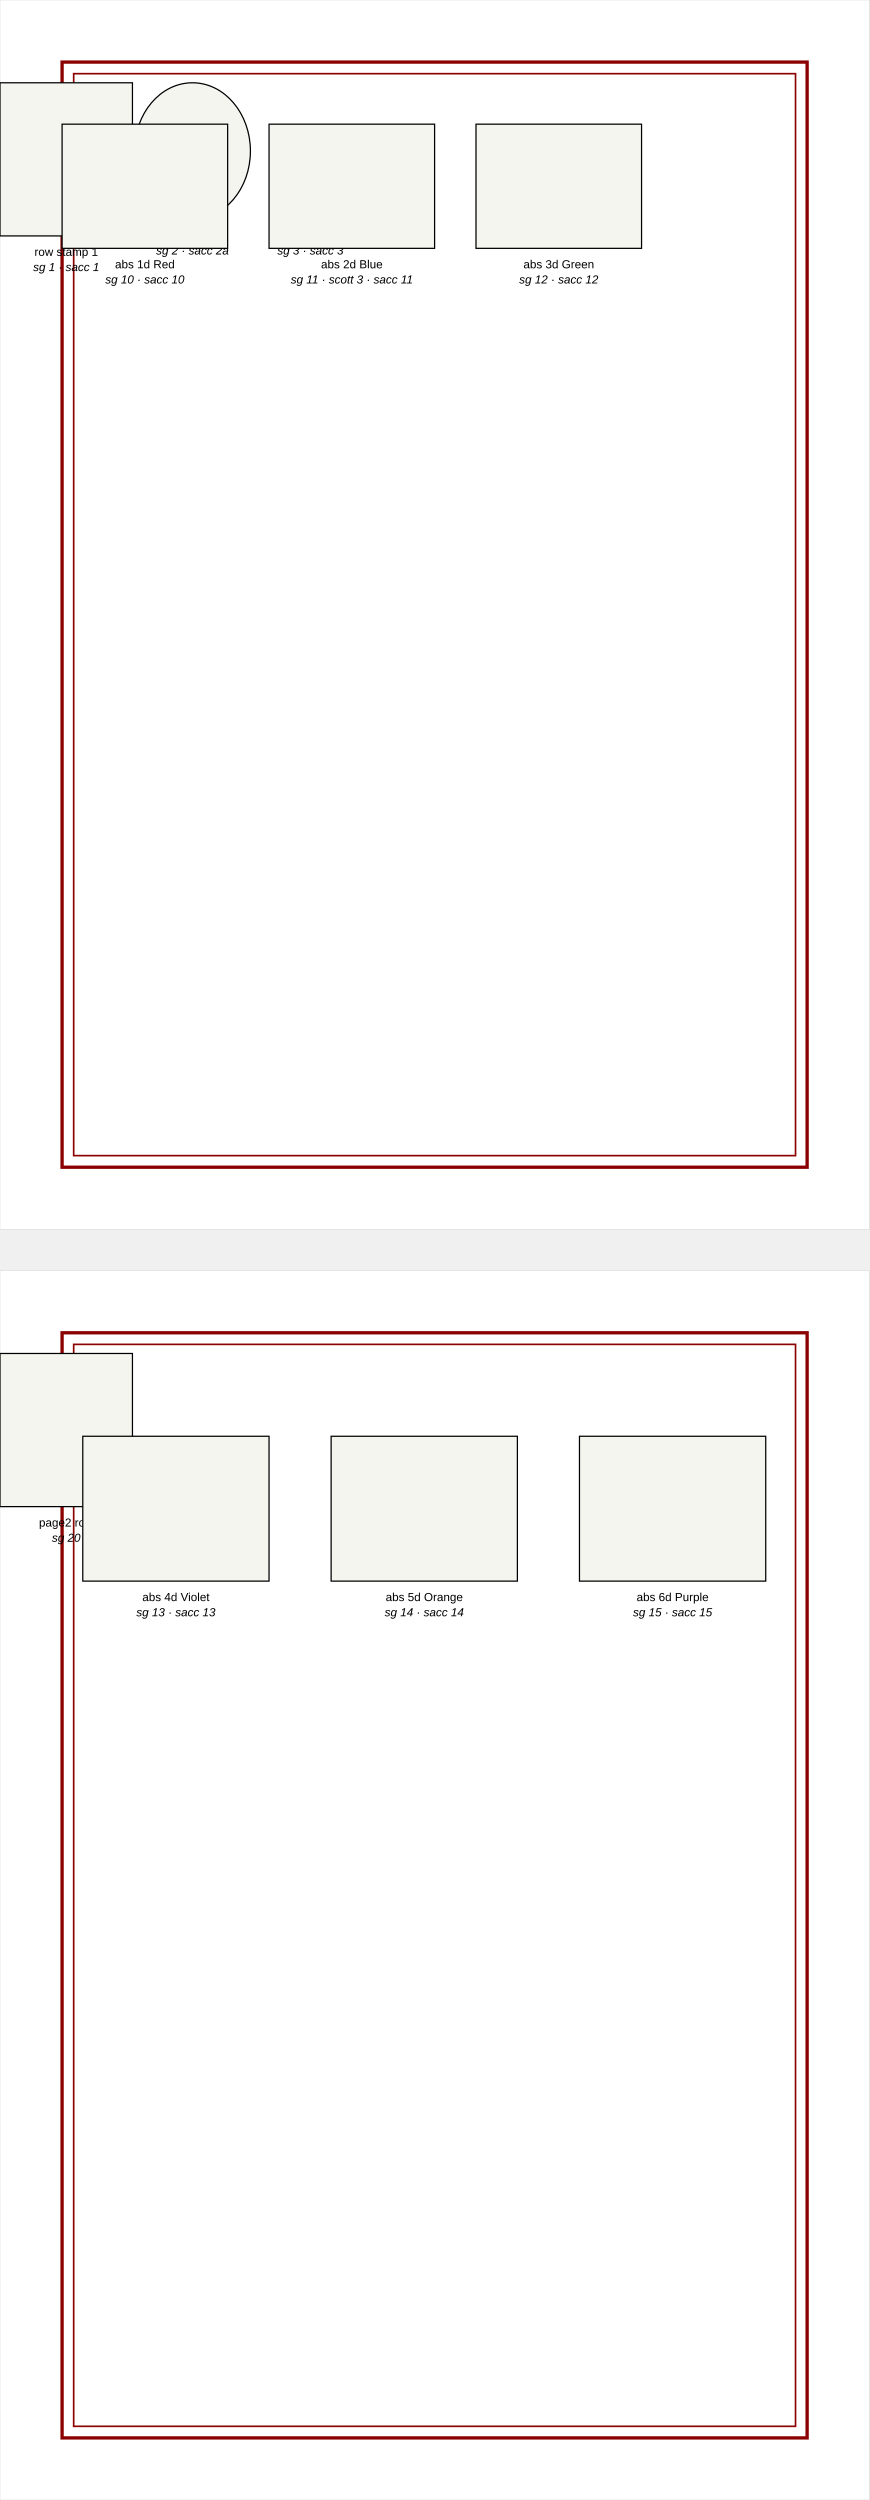
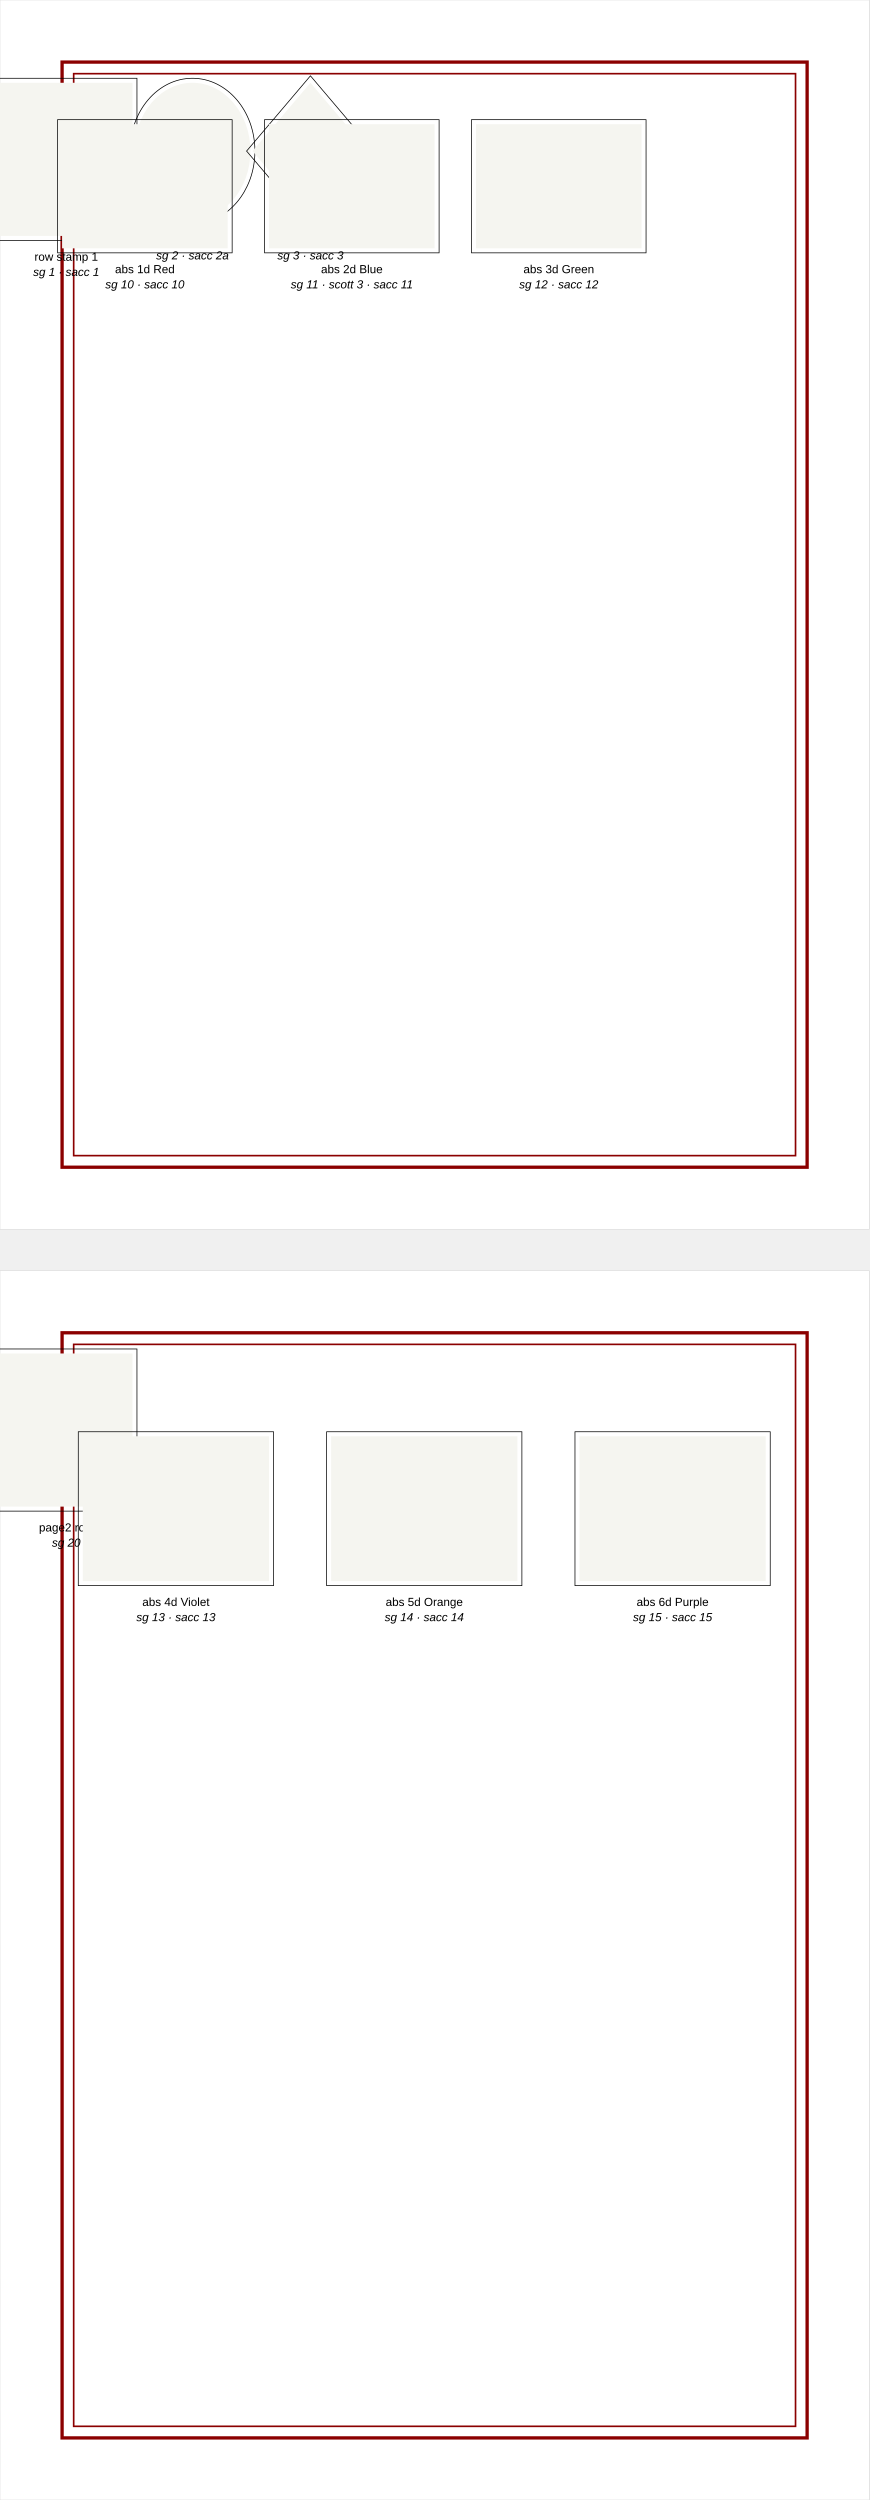
<svg xmlns="http://www.w3.org/2000/svg" width="210.0mm" height="604.0mm" viewBox="0 0 210.0 604.0">
  <defs>
    <style>text{font-family:Arial,Helvetica,sans-serif}</style>
  </defs>
  <g transform="translate(0,0)">
    <rect x="0" y="0" width="210.0" height="297.0" fill="#fff" stroke="#ccc" stroke-width="0.1" />
    <rect x="15.0" y="15.0" width="180.0" height="267.0" fill="none" stroke="#8b0000" stroke-width="0.8" />
    <rect x="17.8" y="17.8" width="174.4" height="261.4" fill="none" stroke="#8b0000" stroke-width="0.4" />
-     <rect x="0.0" y="20.0" width="32.0" height="37.0" fill="#f5f5f0" stroke="#000000" stroke-width="0.3" />
-     <text class="caption caption-description" x="16.00" y="61.82" font-size="2.82" text-anchor="middle" fill="#000000" font-family="Arial,Helvetica,sans-serif">row stamp 1</text>
-     <text class="caption caption-catalogue" x="16.00" y="65.49" font-size="2.82" text-anchor="middle" font-style="italic" fill="#000000" font-family="Arial,Helvetica,sans-serif">sg 1 · sacc 1</text>
-     <ellipse cx="46.5" cy="36.5" rx="14.0" ry="16.5" fill="#f5f5f0" stroke="#000000" stroke-width="0.3" />
-     <text class="caption caption-description" x="46.50" y="57.82" font-size="2.82" text-anchor="middle" fill="#000000" font-family="Arial,Helvetica,sans-serif">row oval</text>
-     <text class="caption caption-catalogue" x="46.50" y="61.49" font-size="2.82" text-anchor="middle" font-style="italic" fill="#000000" font-family="Arial,Helvetica,sans-serif">sg 2 · sacc 2a</text>
-     <svg x="61.0mm" y="20.0mm" width="28.0mm" height="33.0mm" viewBox="0 0 100 100" style="overflow:visible">
-       <polygon points="50,0 100,50 50,100 0,50" fill="#f5f5f0" stroke="#000000" stroke-width="0.3" />
-     </svg>
-     <text class="caption caption-description" x="75.00" y="57.82" font-size="2.82" text-anchor="middle" fill="#000000" font-family="Arial,Helvetica,sans-serif">row diamond</text>
-     <text class="caption caption-catalogue" x="75.00" y="61.49" font-size="2.82" text-anchor="middle" font-style="italic" fill="#000000" font-family="Arial,Helvetica,sans-serif">sg 3 · sacc 3</text>
-     <rect x="15.0" y="30.0" width="40.0" height="30.0" fill="#f5f5f0" stroke="#000000" stroke-width="0.3" />
-     <text class="caption caption-description" x="35.00" y="64.82" font-size="2.82" text-anchor="middle" fill="#000000" font-family="Arial,Helvetica,sans-serif">abs 1d Red</text>
-     <text class="caption caption-catalogue" x="35.00" y="68.49" font-size="2.82" text-anchor="middle" font-style="italic" fill="#000000" font-family="Arial,Helvetica,sans-serif">sg 10 · sacc 10</text>
-     <rect x="65.0" y="30.0" width="40.0" height="30.0" fill="#f5f5f0" stroke="#000000" stroke-width="0.3" />
-     <text class="caption caption-description" x="85.00" y="64.82" font-size="2.82" text-anchor="middle" fill="#000000" font-family="Arial,Helvetica,sans-serif">abs 2d Blue</text>
-     <text class="caption caption-catalogue" x="85.00" y="68.49" font-size="2.82" text-anchor="middle" font-style="italic" fill="#000000" font-family="Arial,Helvetica,sans-serif">sg 11 · scott 3 · sacc 11</text>
-     <rect x="115.0" y="30.0" width="40.0" height="30.0" fill="#f5f5f0" stroke="#000000" stroke-width="0.3" />
-     <text class="caption caption-description" x="135.00" y="64.82" font-size="2.82" text-anchor="middle" fill="#000000" font-family="Arial,Helvetica,sans-serif">abs 3d Green</text>
-     <text class="caption caption-catalogue" x="135.00" y="68.49" font-size="2.82" text-anchor="middle" font-style="italic" fill="#000000" font-family="Arial,Helvetica,sans-serif">sg 12 · sacc 12</text>
+     <rect x="0.000" y="20.000" width="32.000" height="37.000" class="stamp-fill" fill="#f5f5f0" stroke="none" />
+     <rect x="-1.088" y="18.912" width="34.176" height="39.176" class="frame-line" fill="none" stroke="#000000" stroke-width="0.176" stroke-linejoin="miter" />
+     <text class="caption caption-description" x="16.00" y="63.00" font-size="2.82" text-anchor="middle" fill="#000000" font-family="Arial,Helvetica,sans-serif">row stamp 1</text>
+     <text class="caption caption-catalogue" x="16.00" y="66.67" font-size="2.82" text-anchor="middle" font-style="italic" fill="#000000" font-family="Arial,Helvetica,sans-serif">sg 1 · sacc 1</text>
+     <ellipse cx="46.500" cy="36.500" rx="14.000" ry="16.500" class="stamp-fill" fill="#f5f5f0" stroke="none" />
+     <ellipse cx="46.500" cy="36.500" rx="15.088" ry="17.588" class="frame-line" fill="none" stroke="#000000" stroke-width="0.176" stroke-linejoin="miter" />
+     <text class="caption caption-description" x="46.50" y="59.00" font-size="2.82" text-anchor="middle" fill="#000000" font-family="Arial,Helvetica,sans-serif">row oval</text>
+     <text class="caption caption-catalogue" x="46.50" y="62.67" font-size="2.82" text-anchor="middle" font-style="italic" fill="#000000" font-family="Arial,Helvetica,sans-serif">sg 2 · sacc 2a</text>
+     <polygon points="75.000,20.000 89.000,36.500 75.000,53.000 61.000,36.500" class="stamp-fill" fill="#f5f5f0" stroke="none" />
+     <polygon points="75.000,18.318 90.427,36.500 75.000,54.682 59.573,36.500" class="frame-line" fill="none" stroke="#000000" stroke-width="0.176" stroke-linejoin="miter" />
+     <text class="caption caption-description" x="75.00" y="59.00" font-size="2.82" text-anchor="middle" fill="#000000" font-family="Arial,Helvetica,sans-serif">row diamond</text>
+     <text class="caption caption-catalogue" x="75.00" y="62.67" font-size="2.82" text-anchor="middle" font-style="italic" fill="#000000" font-family="Arial,Helvetica,sans-serif">sg 3 · sacc 3</text>
+     <rect x="15.000" y="30.000" width="40.000" height="30.000" class="stamp-fill" fill="#f5f5f0" stroke="none" />
+     <rect x="13.912" y="28.912" width="42.176" height="32.176" class="frame-line" fill="none" stroke="#000000" stroke-width="0.176" stroke-linejoin="miter" />
+     <text class="caption caption-description" x="35.00" y="66.00" font-size="2.82" text-anchor="middle" fill="#000000" font-family="Arial,Helvetica,sans-serif">abs 1d Red</text>
+     <text class="caption caption-catalogue" x="35.00" y="69.67" font-size="2.82" text-anchor="middle" font-style="italic" fill="#000000" font-family="Arial,Helvetica,sans-serif">sg 10 · sacc 10</text>
+     <rect x="65.000" y="30.000" width="40.000" height="30.000" class="stamp-fill" fill="#f5f5f0" stroke="none" />
+     <rect x="63.912" y="28.912" width="42.176" height="32.176" class="frame-line" fill="none" stroke="#000000" stroke-width="0.176" stroke-linejoin="miter" />
+     <text class="caption caption-description" x="85.00" y="66.00" font-size="2.82" text-anchor="middle" fill="#000000" font-family="Arial,Helvetica,sans-serif">abs 2d Blue</text>
+     <text class="caption caption-catalogue" x="85.00" y="69.67" font-size="2.82" text-anchor="middle" font-style="italic" fill="#000000" font-family="Arial,Helvetica,sans-serif">sg 11 · scott 3 · sacc 11</text>
+     <rect x="115.000" y="30.000" width="40.000" height="30.000" class="stamp-fill" fill="#f5f5f0" stroke="none" />
+     <rect x="113.912" y="28.912" width="42.176" height="32.176" class="frame-line" fill="none" stroke="#000000" stroke-width="0.176" stroke-linejoin="miter" />
+     <text class="caption caption-description" x="135.00" y="66.00" font-size="2.82" text-anchor="middle" fill="#000000" font-family="Arial,Helvetica,sans-serif">abs 3d Green</text>
+     <text class="caption caption-catalogue" x="135.00" y="69.67" font-size="2.82" text-anchor="middle" font-style="italic" fill="#000000" font-family="Arial,Helvetica,sans-serif">sg 12 · sacc 12</text>
  </g>
  <g transform="translate(0,307.0)">
    <rect x="0" y="0" width="210.0" height="297.0" fill="#fff" stroke="#ccc" stroke-width="0.1" />
    <rect x="15.0" y="15.0" width="180.0" height="267.0" fill="none" stroke="#8b0000" stroke-width="0.8" />
    <rect x="17.8" y="17.8" width="174.4" height="261.4" fill="none" stroke="#8b0000" stroke-width="0.4" />
-     <rect x="0.0" y="20.0" width="32.0" height="37.0" fill="#f5f5f0" stroke="#000000" stroke-width="0.3" />
-     <text class="caption caption-description" x="16.00" y="61.82" font-size="2.82" text-anchor="middle" fill="#000000" font-family="Arial,Helvetica,sans-serif">page2 row</text>
-     <text class="caption caption-catalogue" x="16.00" y="65.49" font-size="2.82" text-anchor="middle" font-style="italic" fill="#000000" font-family="Arial,Helvetica,sans-serif">sg 20</text>
-     <rect x="20.0" y="40.0" width="45.0" height="35.0" fill="#f5f5f0" stroke="#000000" stroke-width="0.3" />
-     <text class="caption caption-description" x="42.50" y="79.82" font-size="2.82" text-anchor="middle" fill="#000000" font-family="Arial,Helvetica,sans-serif">abs 4d Violet</text>
-     <text class="caption caption-catalogue" x="42.50" y="83.49" font-size="2.82" text-anchor="middle" font-style="italic" fill="#000000" font-family="Arial,Helvetica,sans-serif">sg 13 · sacc 13</text>
-     <rect x="80.0" y="40.0" width="45.0" height="35.0" fill="#f5f5f0" stroke="#000000" stroke-width="0.3" />
-     <text class="caption caption-description" x="102.50" y="79.82" font-size="2.82" text-anchor="middle" fill="#000000" font-family="Arial,Helvetica,sans-serif">abs 5d Orange</text>
-     <text class="caption caption-catalogue" x="102.50" y="83.49" font-size="2.82" text-anchor="middle" font-style="italic" fill="#000000" font-family="Arial,Helvetica,sans-serif">sg 14 · sacc 14</text>
-     <rect x="140.0" y="40.0" width="45.0" height="35.0" fill="#f5f5f0" stroke="#000000" stroke-width="0.3" />
-     <text class="caption caption-description" x="162.50" y="79.82" font-size="2.82" text-anchor="middle" fill="#000000" font-family="Arial,Helvetica,sans-serif">abs 6d Purple</text>
-     <text class="caption caption-catalogue" x="162.50" y="83.49" font-size="2.82" text-anchor="middle" font-style="italic" fill="#000000" font-family="Arial,Helvetica,sans-serif">sg 15 · sacc 15</text>
+     <rect x="0.000" y="20.000" width="32.000" height="37.000" class="stamp-fill" fill="#f5f5f0" stroke="none" />
+     <rect x="-1.088" y="18.912" width="34.176" height="39.176" class="frame-line" fill="none" stroke="#000000" stroke-width="0.176" stroke-linejoin="miter" />
+     <text class="caption caption-description" x="16.00" y="63.00" font-size="2.82" text-anchor="middle" fill="#000000" font-family="Arial,Helvetica,sans-serif">page2 row</text>
+     <text class="caption caption-catalogue" x="16.00" y="66.67" font-size="2.82" text-anchor="middle" font-style="italic" fill="#000000" font-family="Arial,Helvetica,sans-serif">sg 20</text>
+     <rect x="20.000" y="40.000" width="45.000" height="35.000" class="stamp-fill" fill="#f5f5f0" stroke="none" />
+     <rect x="18.912" y="38.912" width="47.176" height="37.176" class="frame-line" fill="none" stroke="#000000" stroke-width="0.176" stroke-linejoin="miter" />
+     <text class="caption caption-description" x="42.50" y="81.00" font-size="2.82" text-anchor="middle" fill="#000000" font-family="Arial,Helvetica,sans-serif">abs 4d Violet</text>
+     <text class="caption caption-catalogue" x="42.50" y="84.67" font-size="2.82" text-anchor="middle" font-style="italic" fill="#000000" font-family="Arial,Helvetica,sans-serif">sg 13 · sacc 13</text>
+     <rect x="80.000" y="40.000" width="45.000" height="35.000" class="stamp-fill" fill="#f5f5f0" stroke="none" />
+     <rect x="78.912" y="38.912" width="47.176" height="37.176" class="frame-line" fill="none" stroke="#000000" stroke-width="0.176" stroke-linejoin="miter" />
+     <text class="caption caption-description" x="102.50" y="81.00" font-size="2.82" text-anchor="middle" fill="#000000" font-family="Arial,Helvetica,sans-serif">abs 5d Orange</text>
+     <text class="caption caption-catalogue" x="102.50" y="84.67" font-size="2.82" text-anchor="middle" font-style="italic" fill="#000000" font-family="Arial,Helvetica,sans-serif">sg 14 · sacc 14</text>
+     <rect x="140.000" y="40.000" width="45.000" height="35.000" class="stamp-fill" fill="#f5f5f0" stroke="none" />
+     <rect x="138.912" y="38.912" width="47.176" height="37.176" class="frame-line" fill="none" stroke="#000000" stroke-width="0.176" stroke-linejoin="miter" />
+     <text class="caption caption-description" x="162.50" y="81.00" font-size="2.82" text-anchor="middle" fill="#000000" font-family="Arial,Helvetica,sans-serif">abs 6d Purple</text>
+     <text class="caption caption-catalogue" x="162.50" y="84.67" font-size="2.82" text-anchor="middle" font-style="italic" fill="#000000" font-family="Arial,Helvetica,sans-serif">sg 15 · sacc 15</text>
  </g>
</svg>
